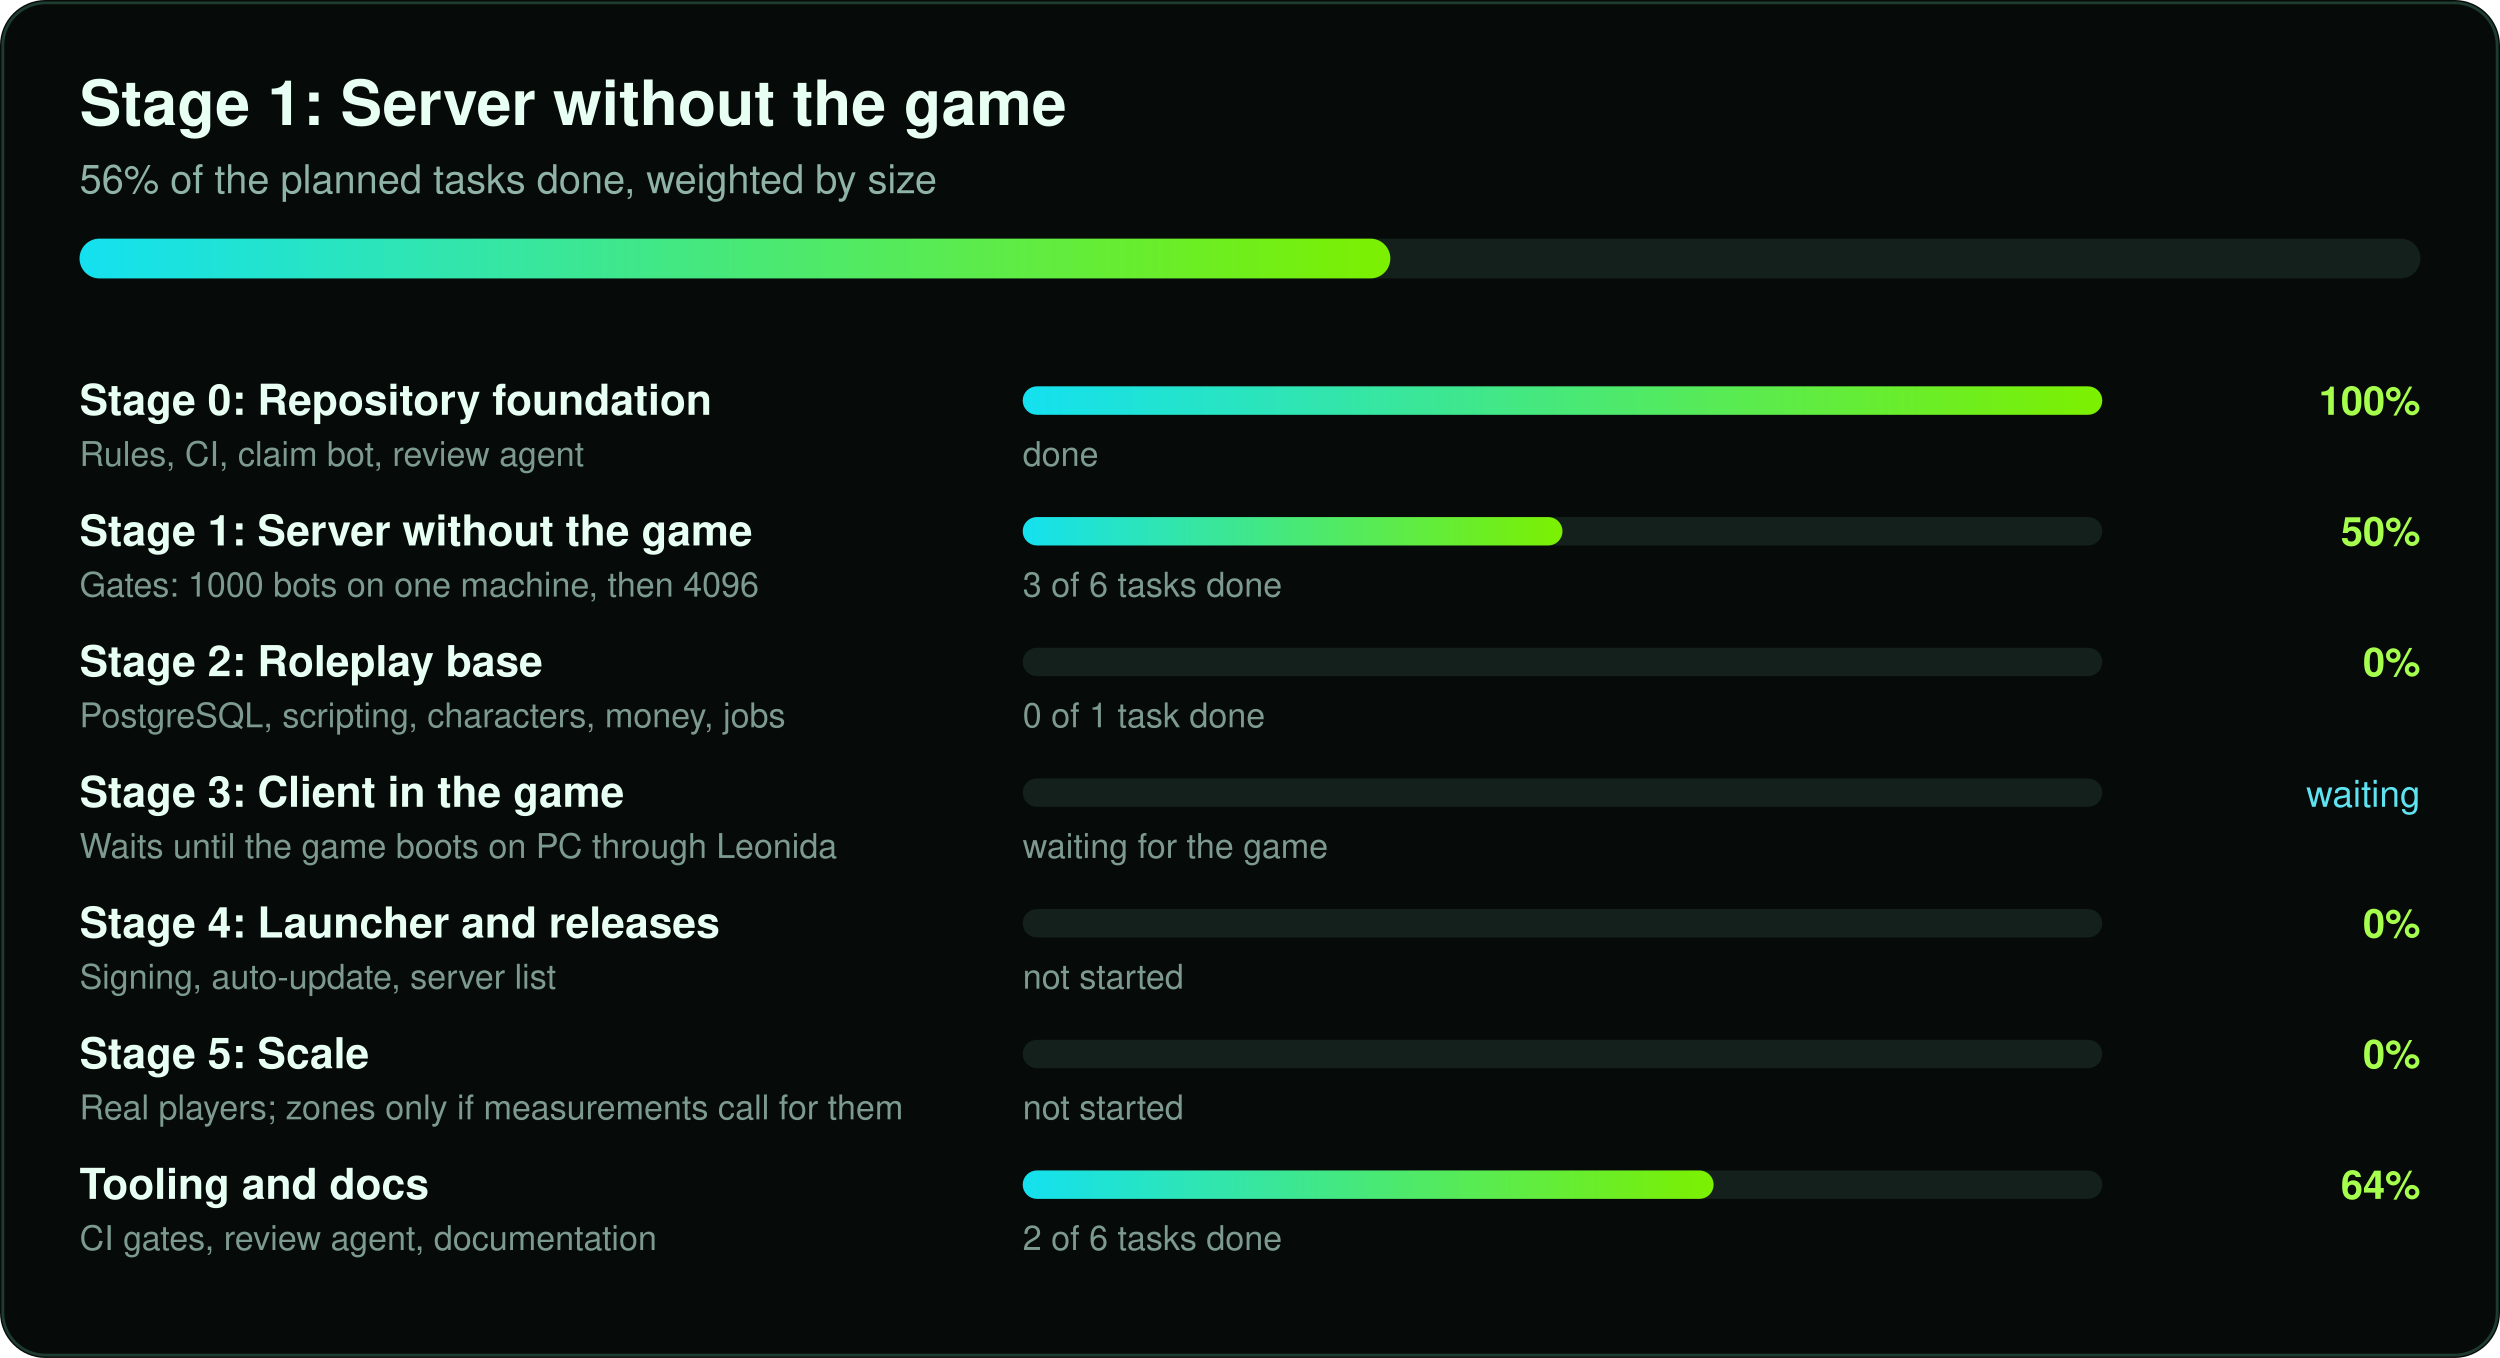
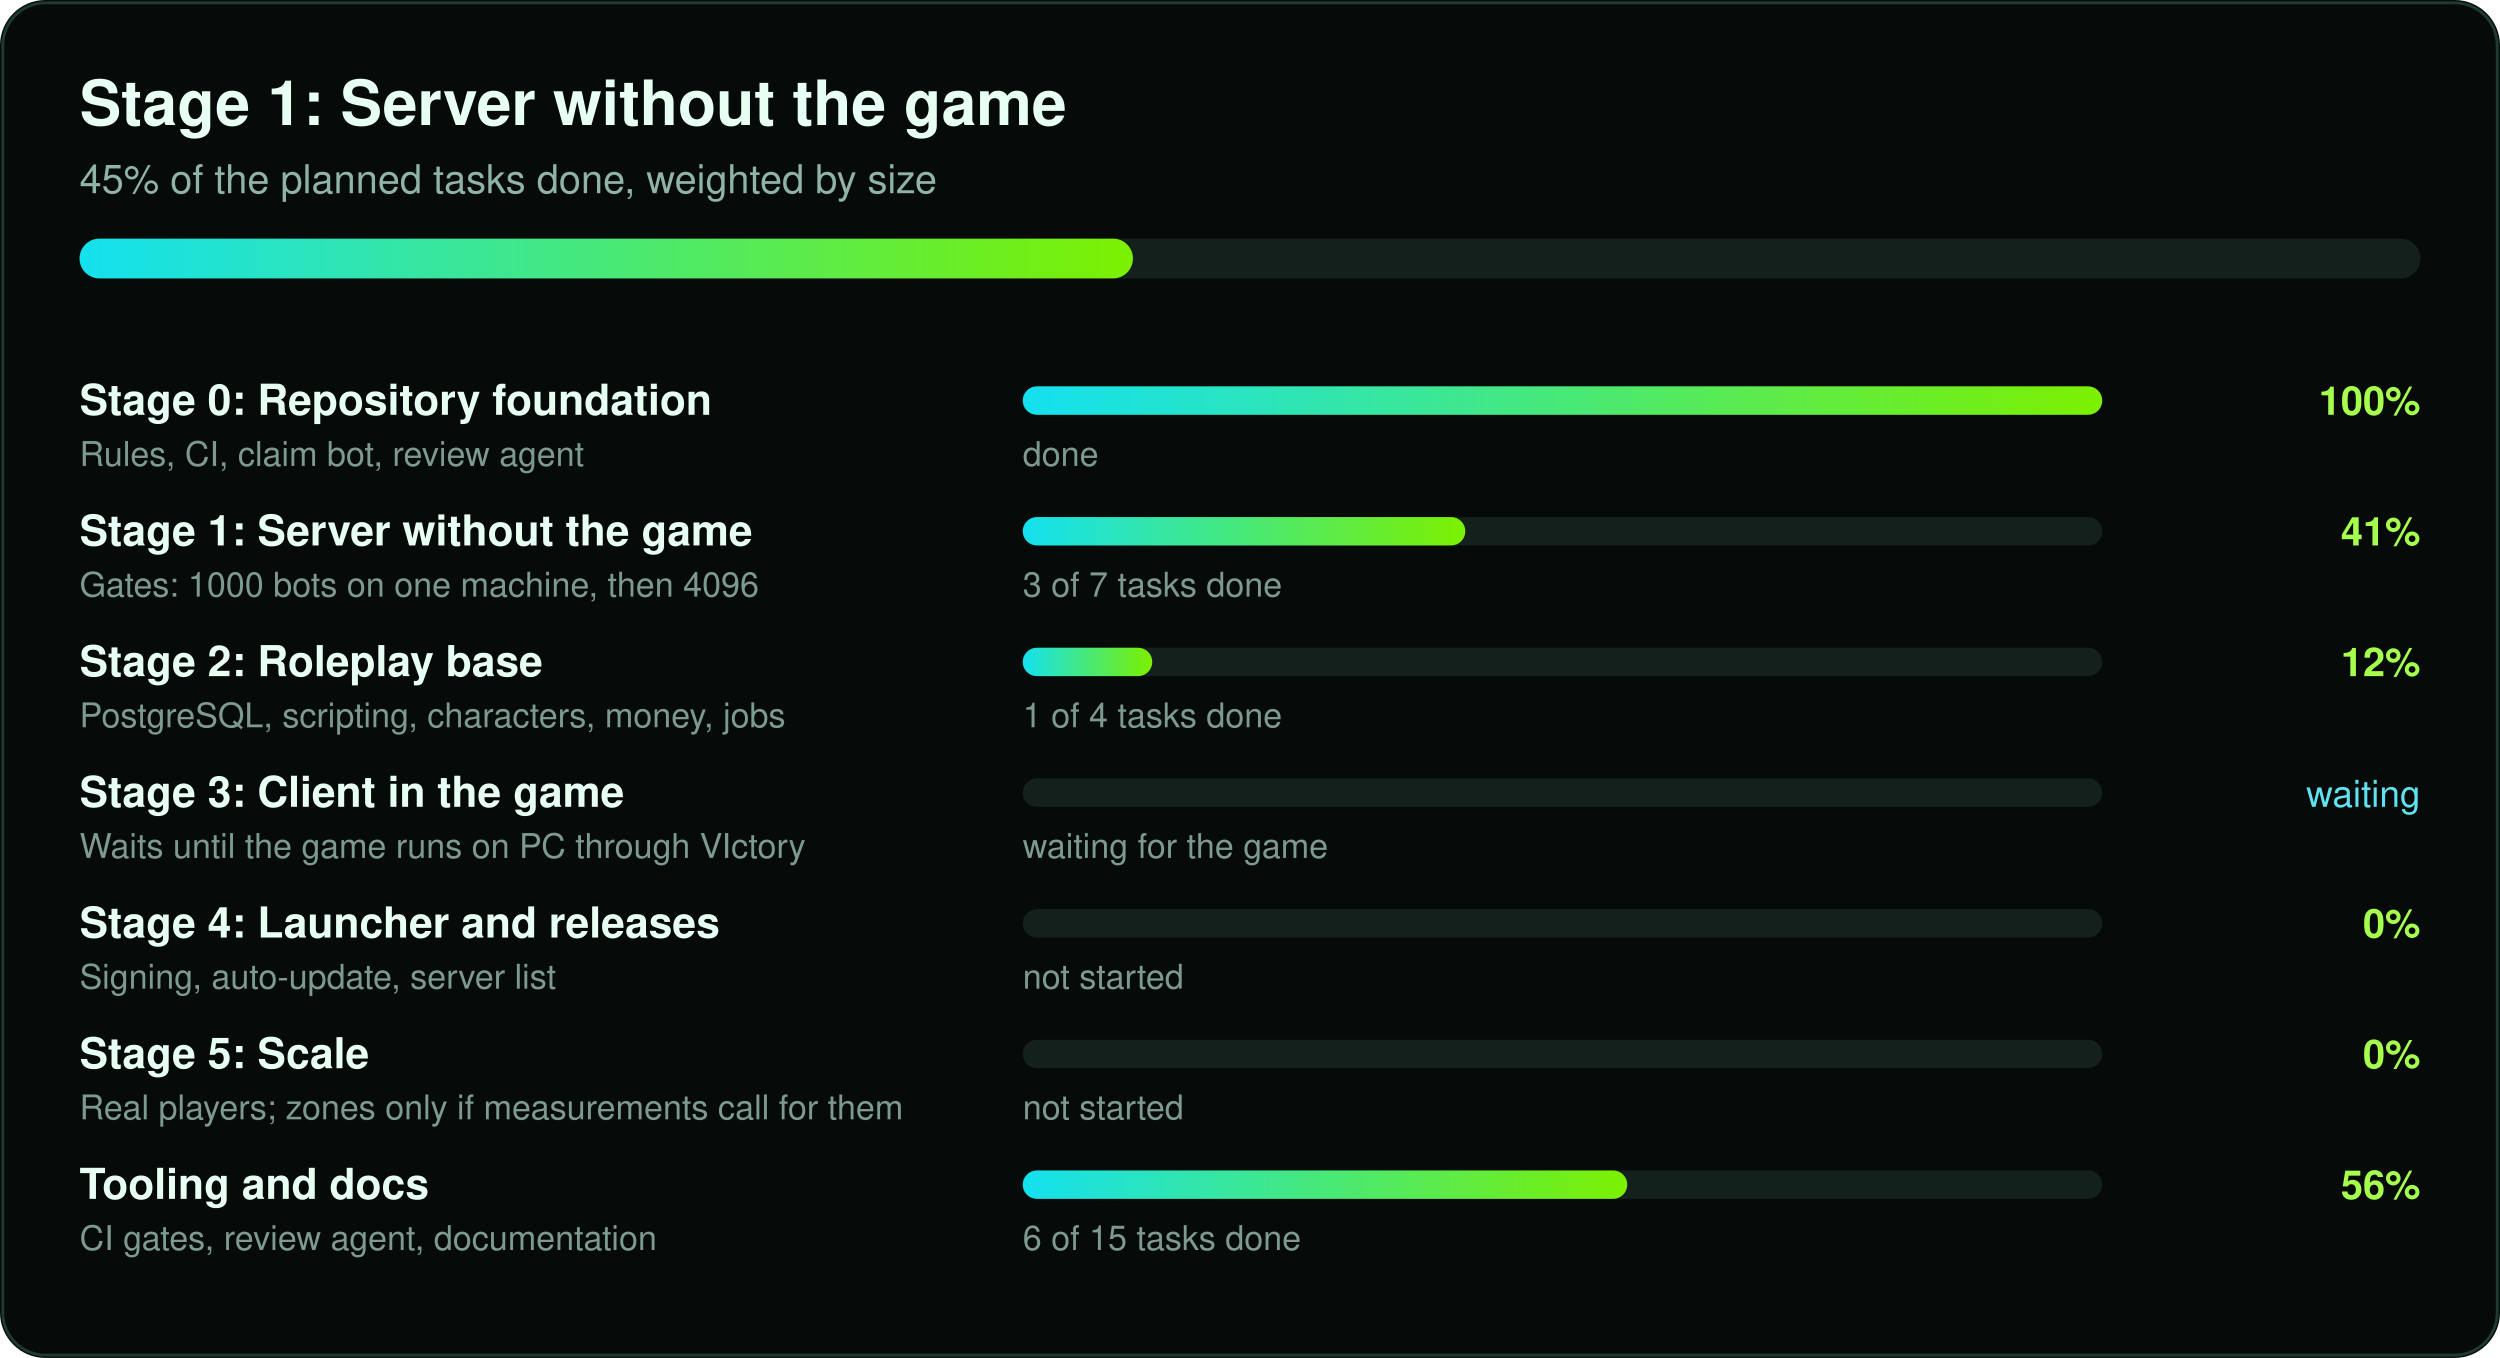
<svg xmlns="http://www.w3.org/2000/svg" width="880" height="478" viewBox="0 0 880 478" role="img" aria-label="Sawgrass progress">
  <defs>
    <linearGradient id="g" x1="0" x2="1" y1="0" y2="0">
      <stop offset="0" stop-color="#14e1f0" />
      <stop offset="1" stop-color="#7cf000" />
    </linearGradient>
  </defs>
  <style>text{font-family:-apple-system,BlinkMacSystemFont,'Segoe UI',Helvetica,Arial,sans-serif}.h{font-size:22px;font-weight:700;fill:#e8fff4}.s{font-size:14px;fill:#8fb3a6}.l{font-size:15px;font-weight:600;fill:#e8fff4}.n{font-size:12px;fill:#7d9a90}.p{font-size:14px;font-weight:700;fill:#a6ff4d}.w{font-size:13px;fill:#5fe3f0}</style>
  <rect width="880" height="478" rx="16" fill="#060a08" />
  <rect x="1" y="1" width="878" height="476" rx="15" fill="none" stroke="#1d3b2f" />
  <text x="28" y="44" class="h">Stage 1: Server without the game</text>
-   <text x="28" y="68" class="s">56% of the planned tasks done, weighted by size</text>
+   <text x="28" y="68" class="s">45% of the planned tasks done, weighted by size</text>
  <rect x="28" y="84" width="824" height="14" rx="7" fill="#13201b" />
-   <rect x="28" y="84" width="461.4" height="14" rx="7" fill="url(#g)" />
+   <rect x="28" y="84" width="370.8" height="14" rx="7" fill="url(#g)" />
  <text x="28" y="146" class="l">Stage 0: Repository foundation</text>
  <text x="28" y="164" class="n">Rules, CI, claim bot, review agent</text>
  <rect x="360" y="136" width="380" height="10" rx="5" fill="#13201b" />
  <rect x="360" y="136" width="380.0" height="10" rx="5" fill="url(#g)" />
  <text x="360" y="164" class="n">done</text>
  <text x="852" y="146" class="p" text-anchor="end">100%</text>
  <text x="28" y="192" class="l">Stage 1: Server without the game</text>
  <text x="28" y="210" class="n">Gates: 1000 bots on one machine, then 4096</text>
  <rect x="360" y="182" width="380" height="10" rx="5" fill="#13201b" />
-   <rect x="360" y="182" width="190.0" height="10" rx="5" fill="url(#g)" />
-   <text x="360" y="210" class="n">3 of 6 tasks done</text>
-   <text x="852" y="192" class="p" text-anchor="end">50%</text>
+   <rect x="360" y="182" width="155.8" height="10" rx="5" fill="url(#g)" />
+   <text x="360" y="210" class="n">3 of 7 tasks done</text>
+   <text x="852" y="192" class="p" text-anchor="end">41%</text>
  <text x="28" y="238" class="l">Stage 2: Roleplay base</text>
  <text x="28" y="256" class="n">PostgreSQL, scripting, characters, money, jobs</text>
  <rect x="360" y="228" width="380" height="10" rx="5" fill="#13201b" />
-   <text x="360" y="256" class="n">0 of 1 task done</text>
-   <text x="852" y="238" class="p" text-anchor="end">0%</text>
+   <rect x="360" y="228" width="45.6" height="10" rx="5" fill="url(#g)" />
+   <text x="360" y="256" class="n">1 of 4 tasks done</text>
+   <text x="852" y="238" class="p" text-anchor="end">12%</text>
  <text x="28" y="284" class="l">Stage 3: Client in the game</text>
-   <text x="28" y="302" class="n">Waits until the game boots on PC through Leonida</text>
+   <text x="28" y="302" class="n">Waits until the game runs on PC through VIctory</text>
  <rect x="360" y="274" width="380" height="10" rx="5" fill="#13201b" />
  <text x="360" y="302" class="n">waiting for the game</text>
  <text x="852" y="284" class="w" text-anchor="end">waiting</text>
  <text x="28" y="330" class="l">Stage 4: Launcher and releases</text>
  <text x="28" y="348" class="n">Signing, auto-update, server list</text>
  <rect x="360" y="320" width="380" height="10" rx="5" fill="#13201b" />
  <text x="360" y="348" class="n">not started</text>
  <text x="852" y="330" class="p" text-anchor="end">0%</text>
  <text x="28" y="376" class="l">Stage 5: Scale</text>
  <text x="28" y="394" class="n">Real players; zones only if measurements call for them</text>
  <rect x="360" y="366" width="380" height="10" rx="5" fill="#13201b" />
  <text x="360" y="394" class="n">not started</text>
  <text x="852" y="376" class="p" text-anchor="end">0%</text>
  <text x="28" y="422" class="l">Tooling and docs</text>
  <text x="28" y="440" class="n">CI gates, review agent, documentation</text>
  <rect x="360" y="412" width="380" height="10" rx="5" fill="#13201b" />
-   <rect x="360" y="412" width="243.2" height="10" rx="5" fill="url(#g)" />
-   <text x="360" y="440" class="n">2 of 6 tasks done</text>
-   <text x="852" y="422" class="p" text-anchor="end">64%</text>
+   <rect x="360" y="412" width="212.8" height="10" rx="5" fill="url(#g)" />
+   <text x="360" y="440" class="n">6 of 15 tasks done</text>
+   <text x="852" y="422" class="p" text-anchor="end">56%</text>
</svg>
